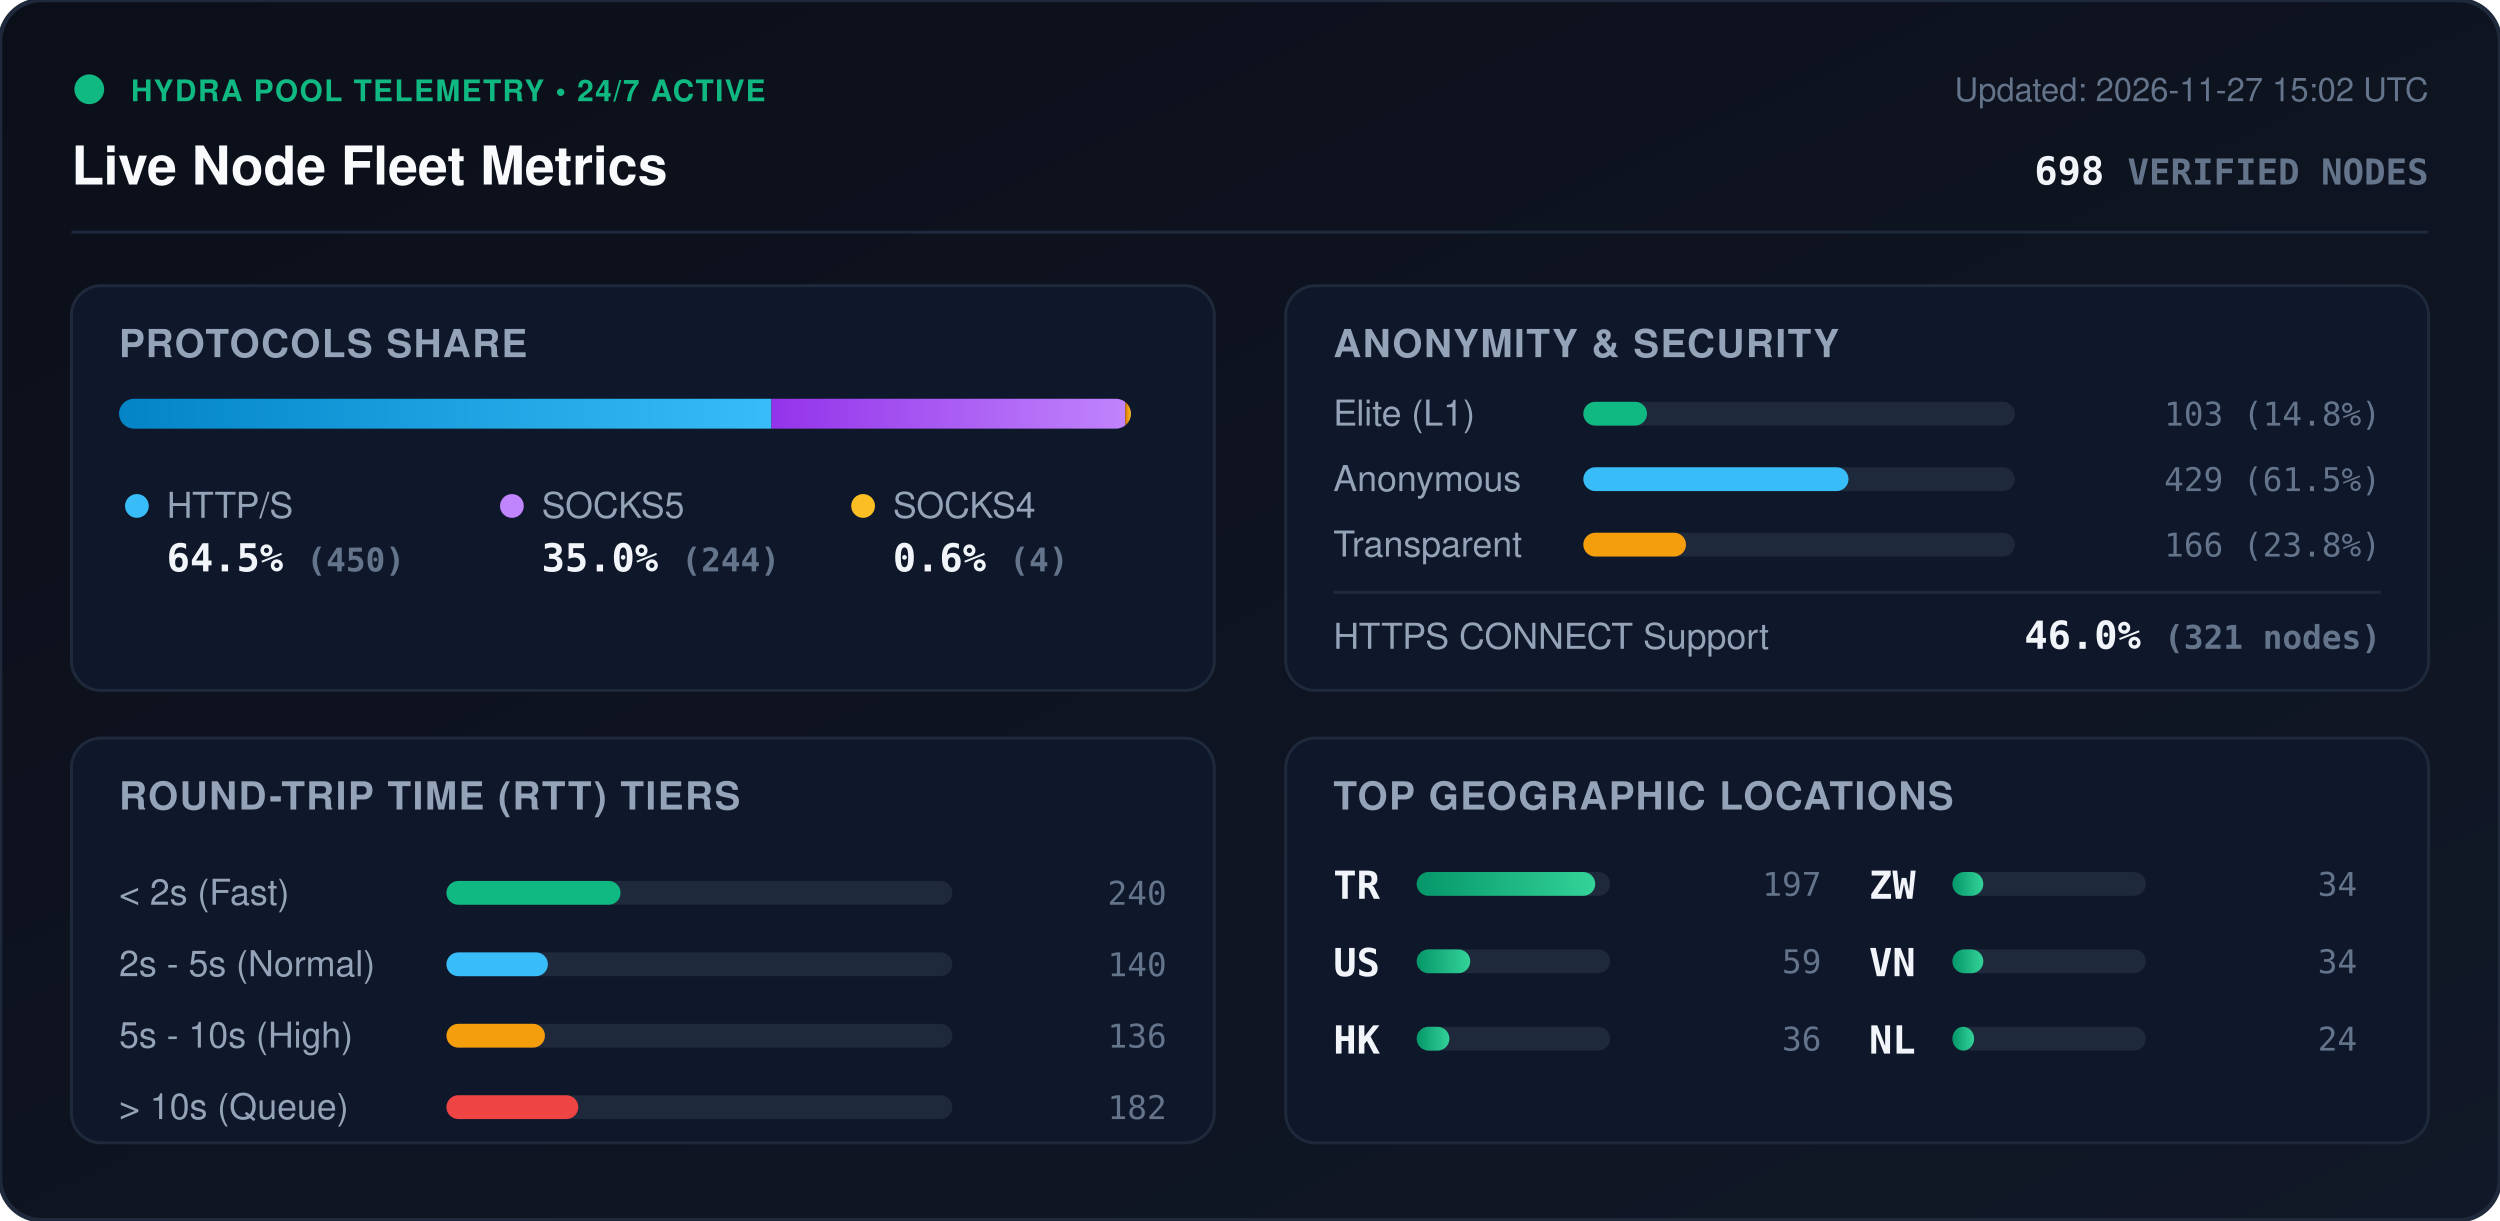
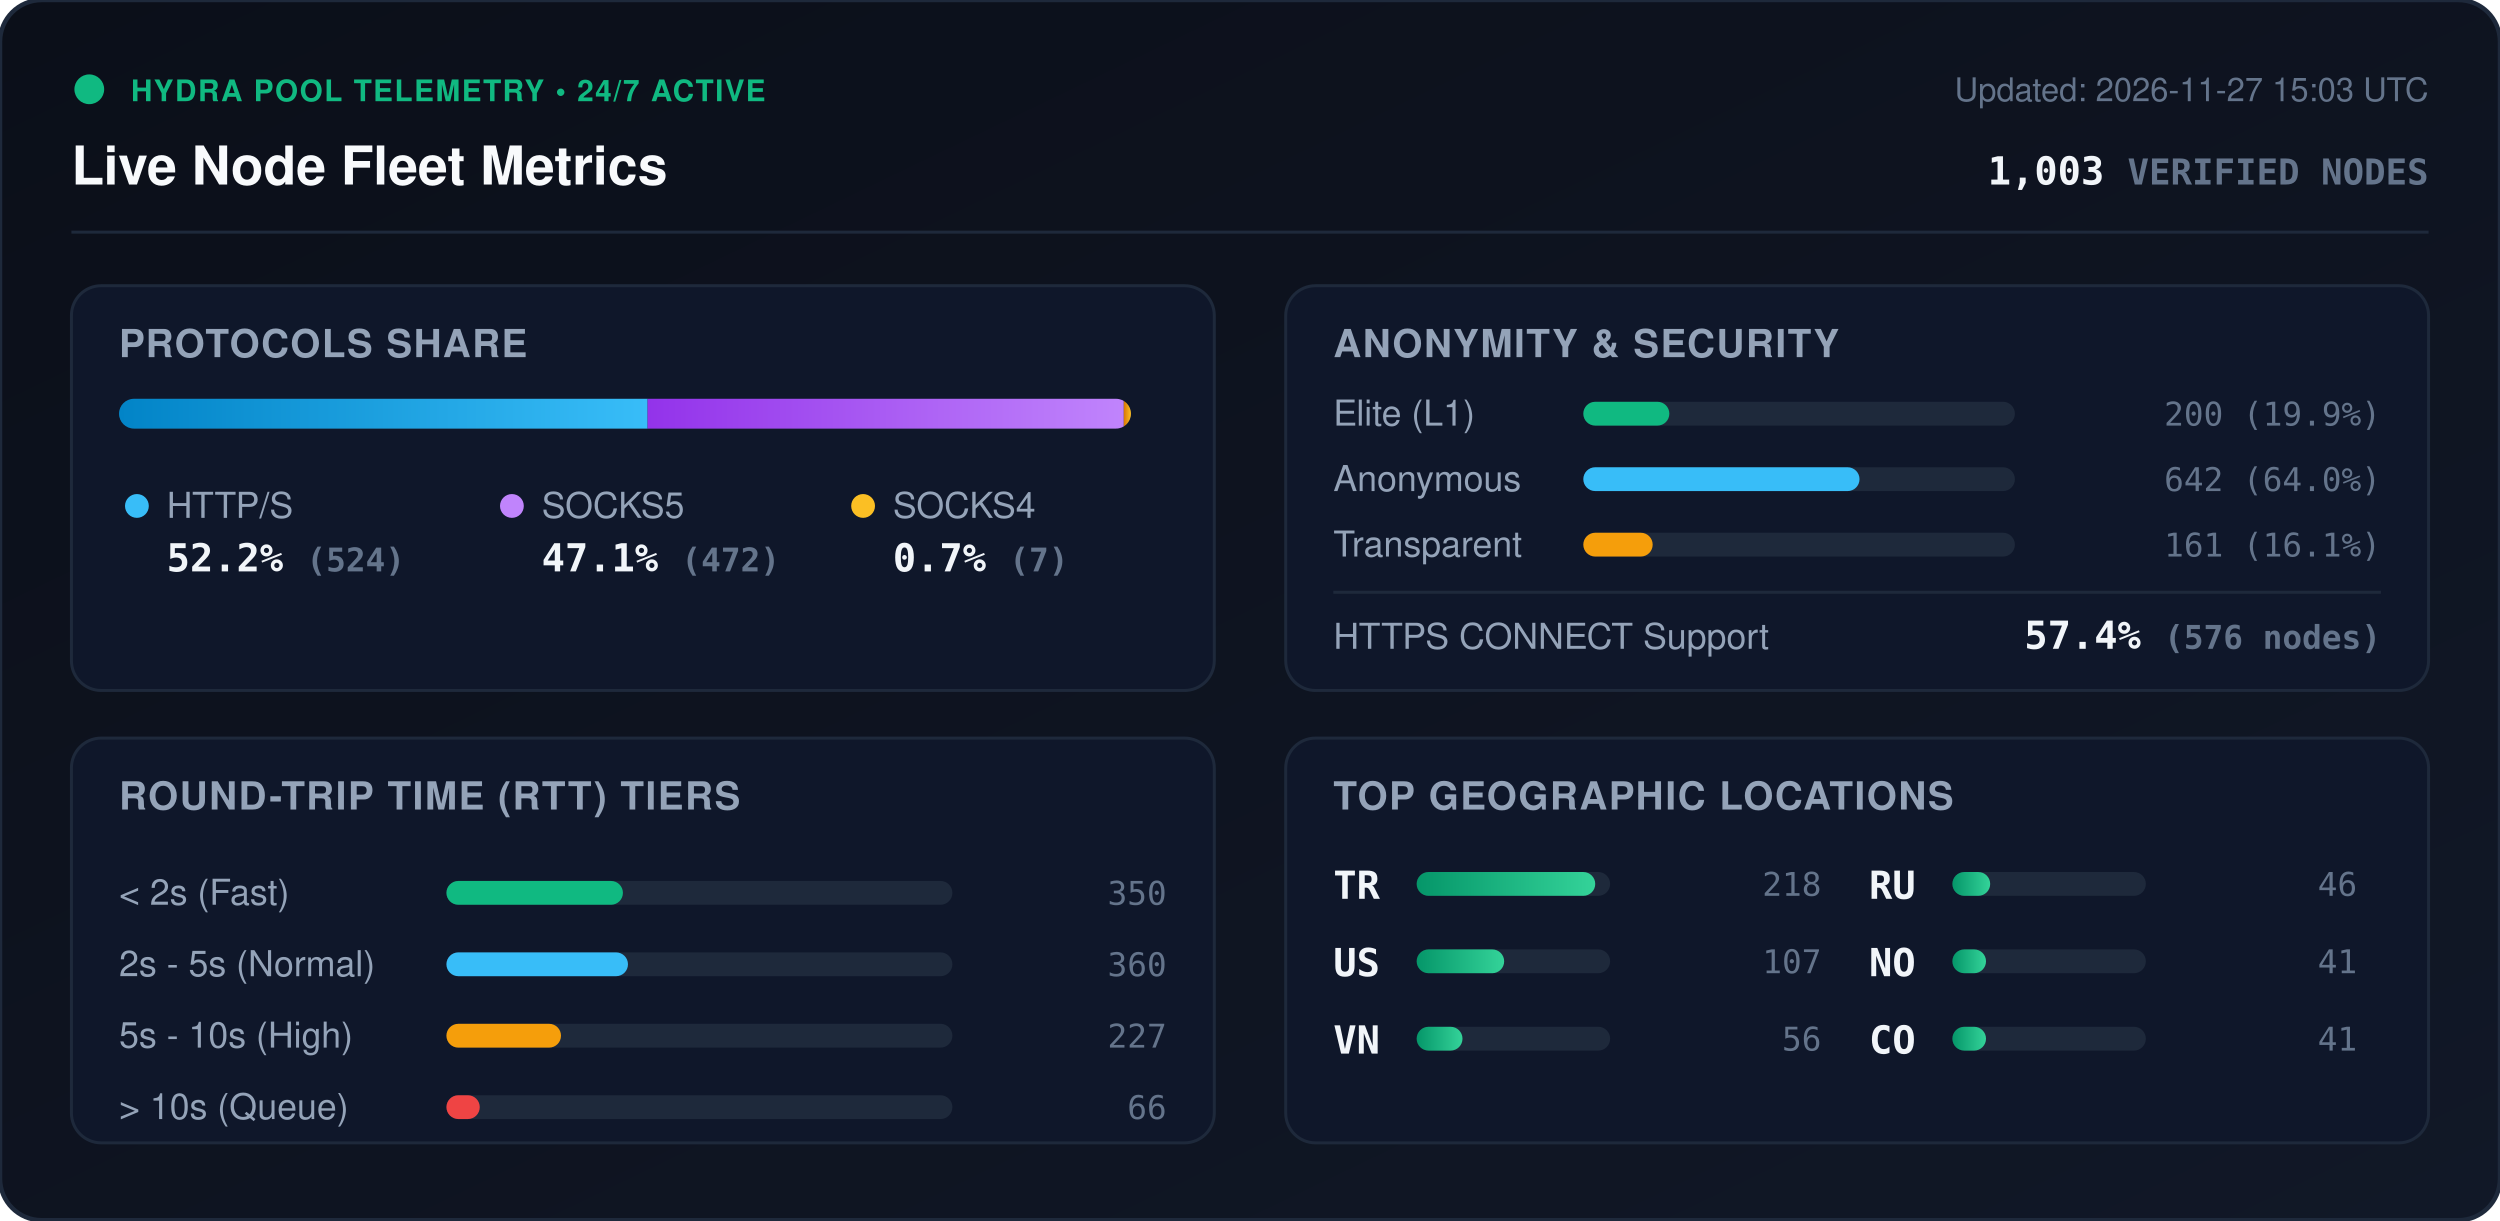
<svg xmlns="http://www.w3.org/2000/svg" viewBox="0 0 840 410" width="840" height="410" style="max-width: 100%; height: auto;">
  <defs>
    <linearGradient id="bg" x1="0%" y1="0%" x2="100%" y2="100%">
      <stop offset="0%" stop-color="#0b0f19" />
      <stop offset="100%" stop-color="#111827" />
    </linearGradient>
    <linearGradient id="bar-http" x1="0%" y1="0%" x2="100%" y2="0%">
      <stop offset="0%" stop-color="#0284c7" />
      <stop offset="100%" stop-color="#38bdf8" />
    </linearGradient>
    <linearGradient id="bar-socks5" x1="0%" y1="0%" x2="100%" y2="0%">
      <stop offset="0%" stop-color="#9333ea" />
      <stop offset="100%" stop-color="#c084fc" />
    </linearGradient>
    <linearGradient id="bar-socks4" x1="0%" y1="0%" x2="100%" y2="0%">
      <stop offset="0%" stop-color="#d97706" />
      <stop offset="100%" stop-color="#fbbf24" />
    </linearGradient>
    <linearGradient id="bar-green" x1="0%" y1="0%" x2="100%" y2="0%">
      <stop offset="0%" stop-color="#059669" />
      <stop offset="100%" stop-color="#34d399" />
    </linearGradient>
    <clipPath id="prog-track-clip">
      <rect width="340.0" height="10" rx="5" />
    </clipPath>
    <style>
      .title { font: 700 18px -apple-system, BlinkMacSystemFont, 'Segoe UI', Helvetica, Arial, sans-serif; fill: #f8fafc; }
      .sub { font: 500 11px -apple-system, BlinkMacSystemFont, 'Segoe UI', Helvetica, Arial, sans-serif; fill: #64748b; }
      .section-hdr { font: 600 13px -apple-system, BlinkMacSystemFont, 'Segoe UI', Helvetica, Arial, sans-serif; fill: #94a3b8; letter-spacing: 0.5px; }
      .metric-val { font: 700 13px -apple-system, BlinkMacSystemFont, 'Segoe UI', Helvetica, Arial, sans-serif; fill: #f1f5f9; }
      .metric-lbl { font: 500 12px -apple-system, BlinkMacSystemFont, 'Segoe UI', Helvetica, Arial, sans-serif; fill: #94a3b8; }
      .badge-txt { font: 700 10px -apple-system, BlinkMacSystemFont, 'Segoe UI', Helvetica, Arial, sans-serif; fill: #10b981; letter-spacing: 0.5px; }
      .mono { font-family: ui-monospace, SFMono-Regular, Menlo, Monaco, Consolas, monospace; }
      .pulse { animation: beacon 2s infinite ease-in-out; }
      @keyframes beacon { 0%, 100% { opacity: 1; } 50% { opacity: 0.35; } }
    </style>
  </defs>
  <rect width="840" height="410" rx="14" fill="url(#bg)" stroke="#1e293b" stroke-width="1.5" />
  <g transform="translate(24, 24)">
    <circle cx="6" cy="6" r="5" fill="#10b981" class="pulse" />
    <text x="20" y="10" class="badge-txt">HYDRA POOL TELEMETRY • 24/7 ACTIVE</text>
    <text x="0" y="38" class="title">Live Node Fleet Metrics</text>
-     <text x="792" y="10" text-anchor="end" class="sub">Updated: 2026-11-27 15:02 UTC</text>
-     <text x="792" y="38" text-anchor="end" class="metric-val mono" fill="#38bdf8">698 <tspan font-size="12" fill="#64748b">VERIFIED NODES</tspan>
+     <text x="792" y="10" text-anchor="end" class="sub">Updated: 2026-11-27 15:03 UTC</text>
+     <text x="792" y="38" text-anchor="end" class="metric-val mono" fill="#38bdf8">1,003 <tspan font-size="12" fill="#64748b">VERIFIED NODES</tspan>
    </text>
  </g>
  <line x1="24" y1="78" x2="816" y2="78" stroke="#1e293b" stroke-width="1" />
  <g transform="translate(24, 96)">
    <rect width="384" height="136" rx="10" fill="#0f172a" stroke="#1e293b" />
    <text x="16" y="24" class="section-hdr">PROTOCOLS SHARE</text>
    <g transform="translate(16, 38)">
      <rect width="340.0" height="10" rx="5" fill="#1e293b" />
      <g clip-path="url(#prog-track-clip)">
-         <rect x="0" width="219.2" height="10" fill="url(#bar-http)" />
-         <rect x="219.2" width="118.9" height="10" fill="url(#bar-socks5)" />
-         <rect x="338.1" width="1.9" height="10" fill="url(#bar-socks4)" />
+         <rect x="0" width="177.6" height="10" fill="url(#bar-http)" />
+         <rect x="177.6" width="160.0" height="10" fill="url(#bar-socks5)" />
+         <rect x="337.6" width="2.4" height="10" fill="url(#bar-socks4)" />
      </g>
    </g>
    <g transform="translate(16, 68)">
      <circle cx="6" cy="6" r="4" fill="#38bdf8" />
      <text x="16" y="10" class="metric-lbl">HTTP/S</text>
-       <text x="16" y="28" class="metric-val mono">64.5% <tspan font-size="11" fill="#64748b">(450)</tspan>
+       <text x="16" y="28" class="metric-val mono">52.2% <tspan font-size="11" fill="#64748b">(524)</tspan>
      </text>
      <circle cx="132" cy="6" r="4" fill="#c084fc" />
      <text x="142" y="10" class="metric-lbl">SOCKS5</text>
-       <text x="142" y="28" class="metric-val mono">35.0% <tspan font-size="11" fill="#64748b">(244)</tspan>
+       <text x="142" y="28" class="metric-val mono">47.1% <tspan font-size="11" fill="#64748b">(472)</tspan>
      </text>
      <circle cx="250" cy="6" r="4" fill="#fbbf24" />
      <text x="260" y="10" class="metric-lbl">SOCKS4</text>
-       <text x="260" y="28" class="metric-val mono">0.6% <tspan font-size="11" fill="#64748b">(4)</tspan>
+       <text x="260" y="28" class="metric-val mono">0.7% <tspan font-size="11" fill="#64748b">(7)</tspan>
      </text>
    </g>
  </g>
  <g transform="translate(432, 96)">
    <rect width="384" height="136" rx="10" fill="#0f172a" stroke="#1e293b" />
    <text x="16" y="24" class="section-hdr">ANONYMITY &amp; SECURITY</text>
    <text x="16" y="47" class="metric-lbl">Elite (L1)</text>
    <rect x="100" y="39" width="145.0" height="8" rx="4" fill="#1e293b" />
-     <rect x="100" y="39" width="21.4" height="8" rx="4" fill="#10b981" />
-     <text x="368" y="47" text-anchor="end" class="mono sub" fill="#e2e8f0">103 (14.8%)</text>
+     <rect x="100" y="39" width="28.9" height="8" rx="4" fill="#10b981" />
+     <text x="368" y="47" text-anchor="end" class="mono sub" fill="#e2e8f0">200 (19.9%)</text>
    <text x="16" y="69" class="metric-lbl">Anonymous</text>
    <rect x="100" y="61" width="145.0" height="8" rx="4" fill="#1e293b" />
-     <rect x="100" y="61" width="89.1" height="8" rx="4" fill="#38bdf8" />
-     <text x="368" y="69" text-anchor="end" class="mono sub" fill="#e2e8f0">429 (61.5%)</text>
+     <rect x="100" y="61" width="92.8" height="8" rx="4" fill="#38bdf8" />
+     <text x="368" y="69" text-anchor="end" class="mono sub" fill="#e2e8f0">642 (64.0%)</text>
    <text x="16" y="91" class="metric-lbl">Transparent</text>
    <rect x="100" y="83" width="145.0" height="8" rx="4" fill="#1e293b" />
-     <rect x="100" y="83" width="34.5" height="8" rx="4" fill="#f59e0b" />
-     <text x="368" y="91" text-anchor="end" class="mono sub" fill="#e2e8f0">166 (23.8%)</text>
+     <rect x="100" y="83" width="23.3" height="8" rx="4" fill="#f59e0b" />
+     <text x="368" y="91" text-anchor="end" class="mono sub" fill="#e2e8f0">161 (16.1%)</text>
    <line x1="16" y1="103" x2="368" y2="103" stroke="#1e293b" stroke-width="1" />
    <text x="16" y="122" class="metric-lbl">HTTPS CONNECT Support</text>
-     <text x="368" y="122" text-anchor="end" class="metric-val mono" fill="#34d399">46.0% <tspan font-size="11" fill="#64748b">(321 nodes)</tspan>
+     <text x="368" y="122" text-anchor="end" class="metric-val mono" fill="#34d399">57.4% <tspan font-size="11" fill="#64748b">(576 nodes)</tspan>
    </text>
  </g>
  <g transform="translate(24, 248)">
    <rect width="384" height="136" rx="10" fill="#0f172a" stroke="#1e293b" />
    <text x="16" y="24" class="section-hdr">ROUND-TRIP TIME (RTT) TIERS</text>
    <g transform="translate(16, 42)">
      <text x="0" y="14" class="metric-lbl">&lt; 2s (Fast)</text>
      <rect x="110" y="6" width="170" height="8" rx="4" fill="#1e293b" />
-       <rect x="110" y="6" width="58.5" height="8" rx="4" fill="#10b981" />
-       <text x="352" y="14" text-anchor="end" class="mono sub">240</text>
+       <rect x="110" y="6" width="59.3" height="8" rx="4" fill="#10b981" />
+       <text x="352" y="14" text-anchor="end" class="mono sub">350</text>
      <text x="0" y="38" class="metric-lbl">2s - 5s (Normal)</text>
      <rect x="110" y="30" width="170" height="8" rx="4" fill="#1e293b" />
-       <rect x="110" y="30" width="34.1" height="8" rx="4" fill="#38bdf8" />
-       <text x="352" y="38" text-anchor="end" class="mono sub">140</text>
+       <rect x="110" y="30" width="61.0" height="8" rx="4" fill="#38bdf8" />
+       <text x="352" y="38" text-anchor="end" class="mono sub">360</text>
      <text x="0" y="62" class="metric-lbl">5s - 10s (High)</text>
      <rect x="110" y="54" width="170" height="8" rx="4" fill="#1e293b" />
-       <rect x="110" y="54" width="33.1" height="8" rx="4" fill="#f59e0b" />
-       <text x="352" y="62" text-anchor="end" class="mono sub">136</text>
+       <rect x="110" y="54" width="38.5" height="8" rx="4" fill="#f59e0b" />
+       <text x="352" y="62" text-anchor="end" class="mono sub">227</text>
      <text x="0" y="86" class="metric-lbl">&gt; 10s (Queue)</text>
      <rect x="110" y="78" width="170" height="8" rx="4" fill="#1e293b" />
-       <rect x="110" y="78" width="44.3" height="8" rx="4" fill="#ef4444" />
-       <text x="352" y="86" text-anchor="end" class="mono sub">182</text>
+       <rect x="110" y="78" width="11.2" height="8" rx="4" fill="#ef4444" />
+       <text x="352" y="86" text-anchor="end" class="mono sub">66</text>
    </g>
  </g>
  <g transform="translate(432, 248)">
    <rect width="384" height="136" rx="10" fill="#0f172a" stroke="#1e293b" />
    <text x="16" y="24" class="section-hdr">TOP GEOGRAPHIC LOCATIONS</text>
    <g transform="translate(16, 42)">
      <g transform="translate(0, 0)">
        <text x="0" y="12" class="mono metric-val" font-size="12">TR</text>
        <rect x="28" y="3" width="65" height="8" rx="4" fill="#1e293b" />
        <rect x="28" y="3" width="60.0" height="8" rx="4" fill="url(#bar-green)" />
-         <text x="164" y="11" text-anchor="end" class="mono sub">197</text>
+         <text x="164" y="11" text-anchor="end" class="mono sub">218</text>
      </g>
      <g transform="translate(0, 26)">
        <text x="0" y="12" class="mono metric-val" font-size="12">US</text>
        <rect x="28" y="3" width="65" height="8" rx="4" fill="#1e293b" />
-         <rect x="28" y="3" width="18.0" height="8" rx="4" fill="url(#bar-green)" />
-         <text x="164" y="11" text-anchor="end" class="mono sub">59</text>
+         <rect x="28" y="3" width="29.4" height="8" rx="4" fill="url(#bar-green)" />
+         <text x="164" y="11" text-anchor="end" class="mono sub">107</text>
      </g>
      <g transform="translate(0, 52)">
-         <text x="0" y="12" class="mono metric-val" font-size="12">HK</text>
+         <text x="0" y="12" class="mono metric-val" font-size="12">VN</text>
        <rect x="28" y="3" width="65" height="8" rx="4" fill="#1e293b" />
-         <rect x="28" y="3" width="11.0" height="8" rx="4" fill="url(#bar-green)" />
-         <text x="164" y="11" text-anchor="end" class="mono sub">36</text>
+         <rect x="28" y="3" width="15.4" height="8" rx="4" fill="url(#bar-green)" />
+         <text x="164" y="11" text-anchor="end" class="mono sub">56</text>
      </g>
      <g transform="translate(180, 0)">
-         <text x="0" y="12" class="mono metric-val" font-size="12">ZW</text>
+         <text x="0" y="12" class="mono metric-val" font-size="12">RU</text>
        <rect x="28" y="3" width="65" height="8" rx="4" fill="#1e293b" />
-         <rect x="28" y="3" width="10.4" height="8" rx="4" fill="url(#bar-green)" />
-         <text x="164" y="11" text-anchor="end" class="mono sub">34</text>
+         <rect x="28" y="3" width="12.7" height="8" rx="4" fill="url(#bar-green)" />
+         <text x="164" y="11" text-anchor="end" class="mono sub">46</text>
      </g>
      <g transform="translate(180, 26)">
-         <text x="0" y="12" class="mono metric-val" font-size="12">VN</text>
+         <text x="0" y="12" class="mono metric-val" font-size="12">NO</text>
        <rect x="28" y="3" width="65" height="8" rx="4" fill="#1e293b" />
-         <rect x="28" y="3" width="10.4" height="8" rx="4" fill="url(#bar-green)" />
-         <text x="164" y="11" text-anchor="end" class="mono sub">34</text>
+         <rect x="28" y="3" width="11.3" height="8" rx="4" fill="url(#bar-green)" />
+         <text x="164" y="11" text-anchor="end" class="mono sub">41</text>
      </g>
      <g transform="translate(180, 52)">
-         <text x="0" y="12" class="mono metric-val" font-size="12">NL</text>
+         <text x="0" y="12" class="mono metric-val" font-size="12">CO</text>
        <rect x="28" y="3" width="65" height="8" rx="4" fill="#1e293b" />
-         <rect x="28" y="3" width="7.3" height="8" rx="4" fill="url(#bar-green)" />
-         <text x="164" y="11" text-anchor="end" class="mono sub">24</text>
+         <rect x="28" y="3" width="11.3" height="8" rx="4" fill="url(#bar-green)" />
+         <text x="164" y="11" text-anchor="end" class="mono sub">41</text>
      </g>
    </g>
  </g>
</svg>
